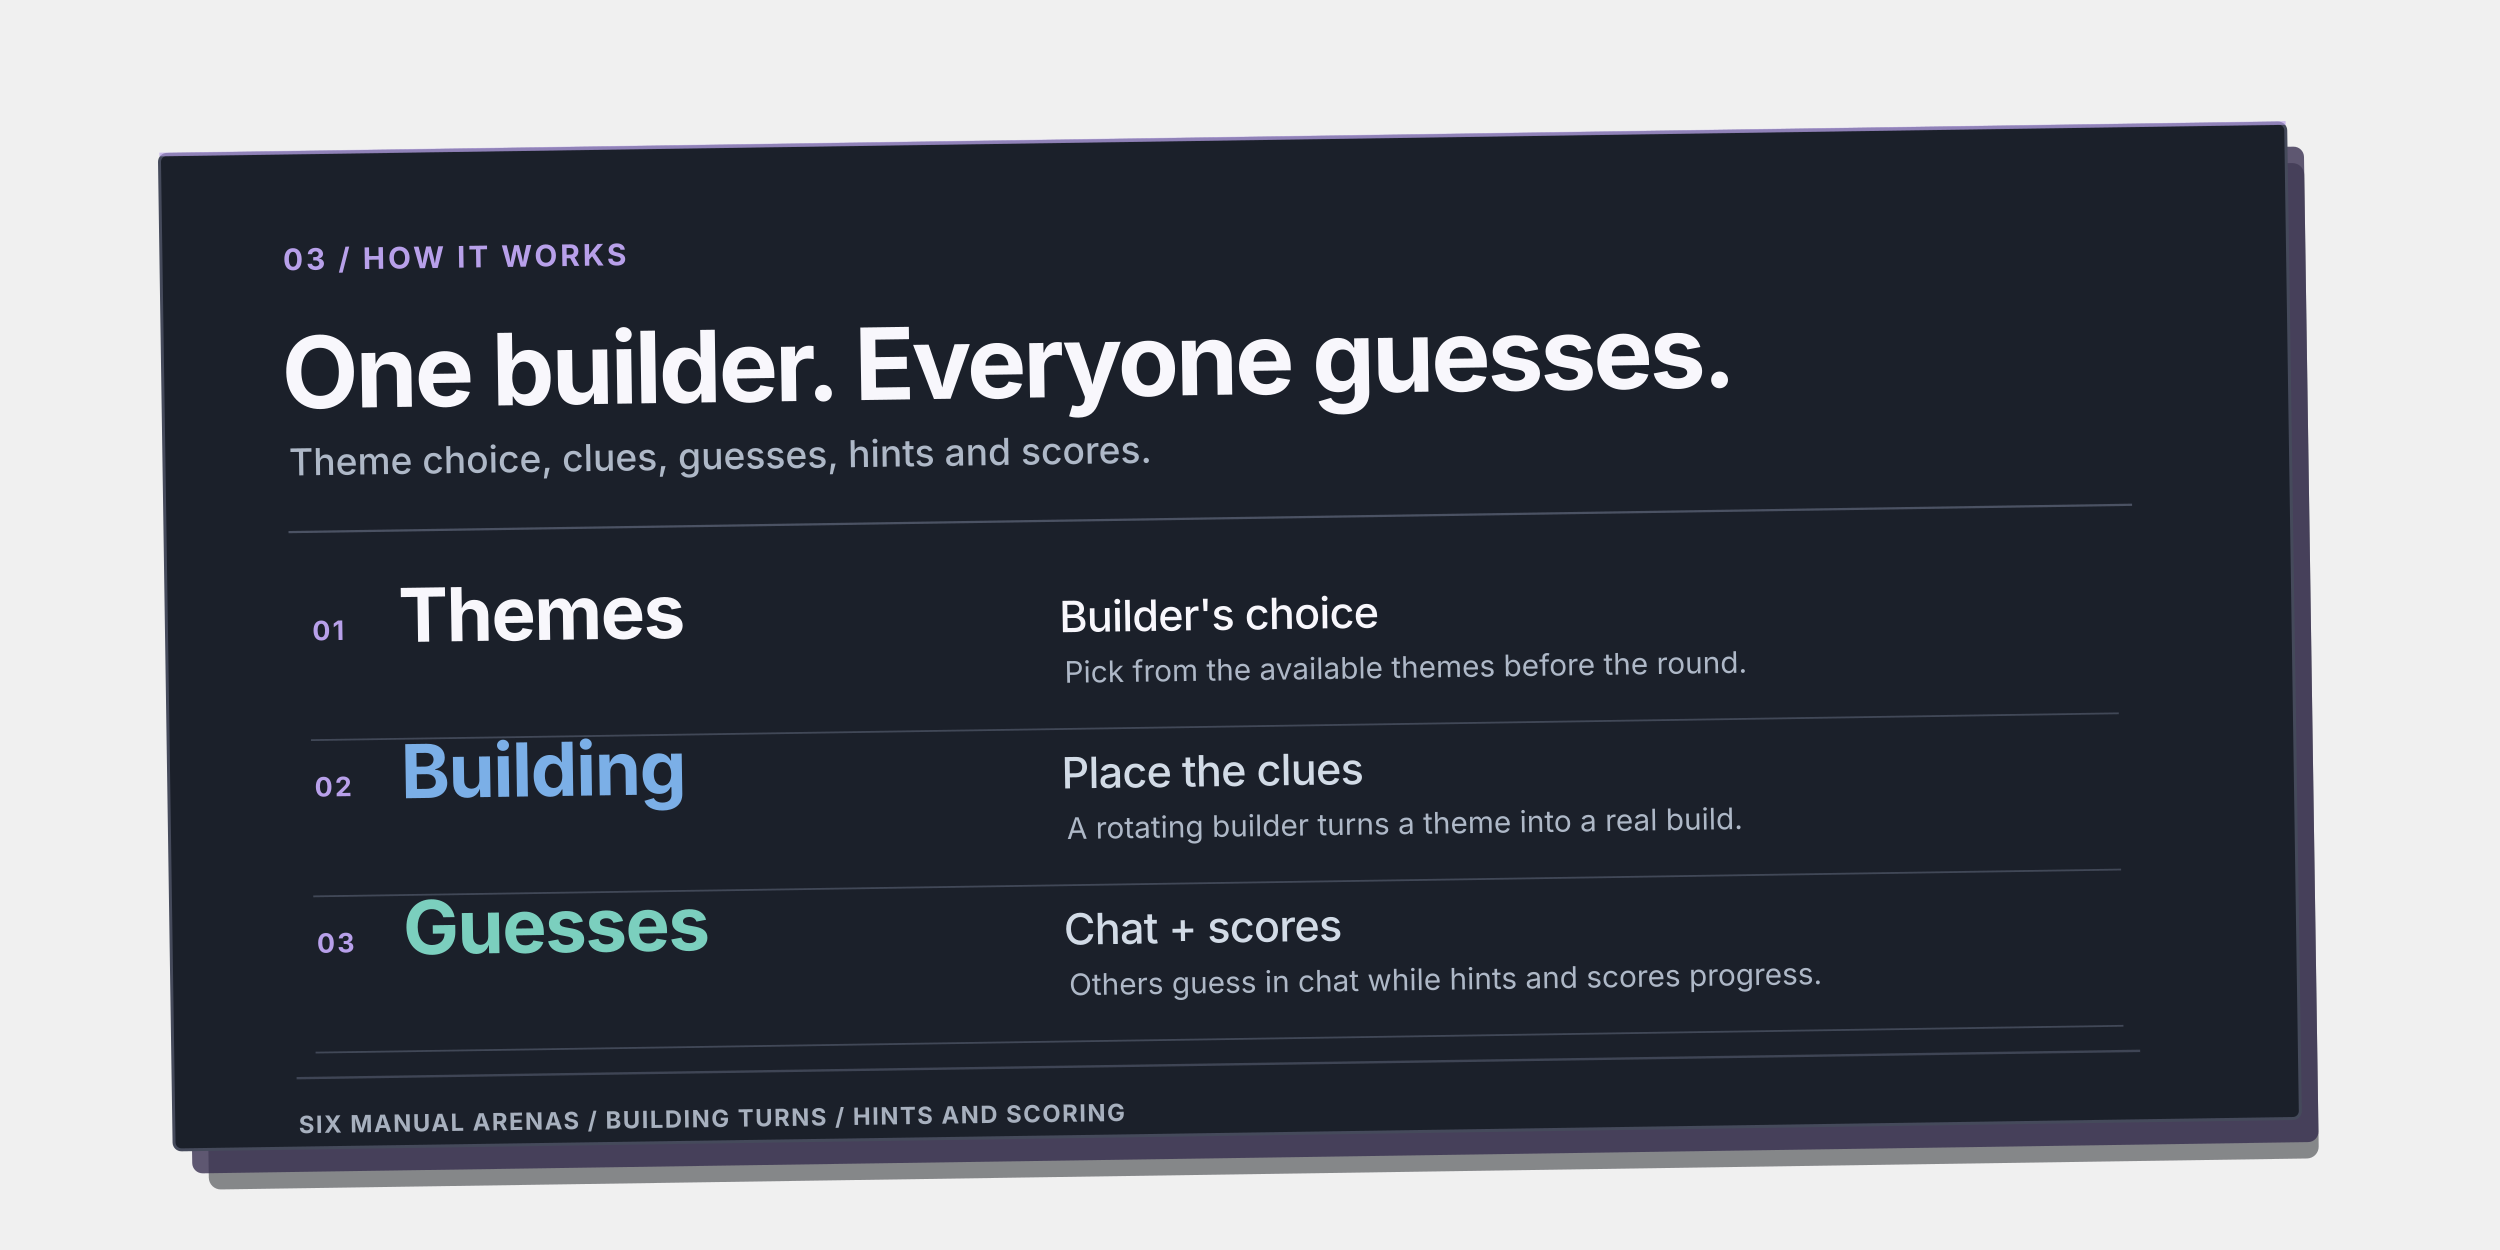
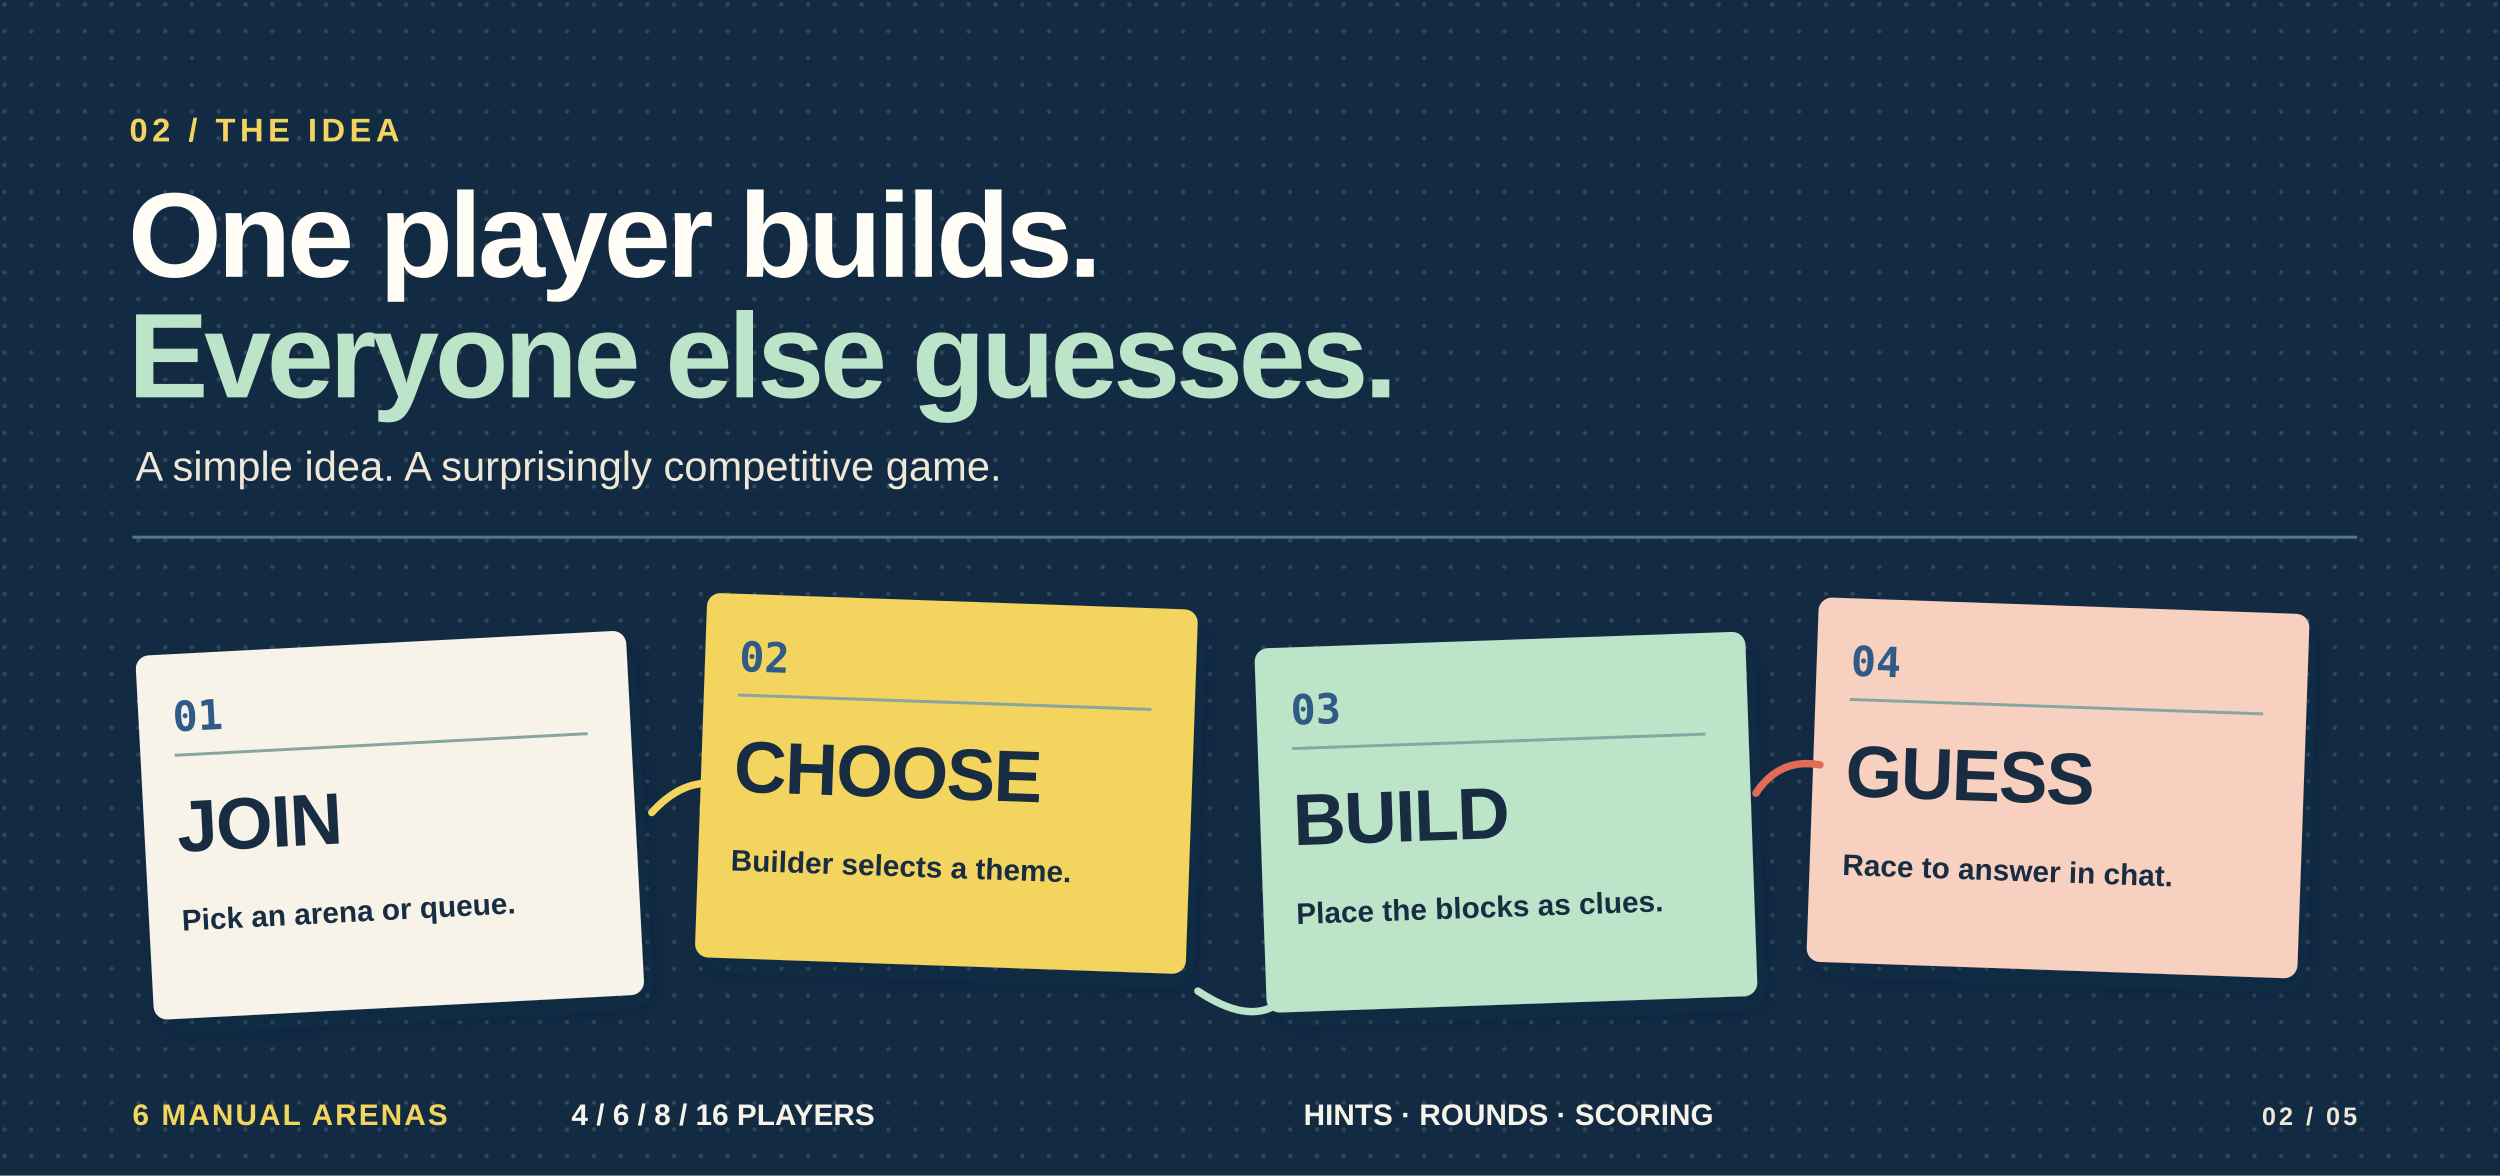
- <svg xmlns="http://www.w3.org/2000/svg" viewBox="0 0 1680 840" width="1680" height="840" role="img">
-   <g transform="rotate(-0.85 840 428)">
-     <rect x="135" y="120" width="1418" height="669" rx="8" fill="#03060C" opacity=".45" />
-     <rect x="124" y="109" width="1429" height="669" rx="7" fill="#352C4D" opacity=".78" />
-     <rect x="112" y="93" width="1429" height="669" rx="5" fill="#1B202A" stroke="#454A5B" stroke-width="2" />
-     <path d="M112 93H1541" stroke="#B8A0EA" stroke-width="2.5" opacity=".65" />
-     <text x="194" y="172" fill="#B8A0EA" font-family="Inter,Arial,Helvetica,sans-serif" font-size="20" font-weight="750" letter-spacing="2">03  /  HOW IT WORKS</text>
-     <text x="192" y="265" fill="#F8F7FC" font-family="Inter,Arial,Helvetica,sans-serif" font-size="67" font-weight="730" letter-spacing="-2">One builder. Everyone guesses.</text>
-     <text x="196" y="310" fill="#AEB8C7" font-family="Inter,Arial,Helvetica,sans-serif" font-size="25" font-weight="450">Theme choice, clues, guesses, hints and scores.</text>
-     <path d="M195 348H1434" fill="none" stroke="#4B5263" stroke-width="1.5" opacity="1" />
-     <text x="210" y="421" fill="#B8A0EA" font-family="Inter,Arial,Helvetica,sans-serif" font-size="18" font-weight="710" letter-spacing="1.5">01</text>
-     <text x="268" y="423" fill="#F8F7FC" font-family="Inter,Arial,Helvetica,sans-serif" font-size="50" font-weight="720" letter-spacing="-1">Themes</text>
-     <text x="712" y="423" fill="#F8F7FC" font-family="Inter,Arial,Helvetica,sans-serif" font-size="29" font-weight="530" letter-spacing="-0.5">Builder's choice</text>
-     <text x="715" y="457" fill="#AEB8C7" font-family="Inter,Arial,Helvetica,sans-serif" font-size="20" font-weight="430">Pick from the available themes before the round.</text>
-     <path d="M208 488H1423" fill="none" stroke="#4B5263" stroke-width="1.2" opacity="0.8" />
-     <text x="210" y="526" fill="#B8A0EA" font-family="Inter,Arial,Helvetica,sans-serif" font-size="18" font-weight="710" letter-spacing="1.5">02</text>
-     <text x="268" y="528" fill="#7BAFE7" font-family="Inter,Arial,Helvetica,sans-serif" font-size="50" font-weight="720" letter-spacing="-1">Building</text>
-     <text x="712" y="528" fill="#D2DBE6" font-family="Inter,Arial,Helvetica,sans-serif" font-size="29" font-weight="530" letter-spacing="-0.5">Place the clues</text>
-     <text x="715" y="562" fill="#AEB8C7" font-family="Inter,Arial,Helvetica,sans-serif" font-size="20" font-weight="430">A rotating builder turns a theme into a real build.</text>
-     <path d="M208 593H1423" fill="none" stroke="#4B5263" stroke-width="1.2" opacity="0.8" />
-     <text x="210" y="631" fill="#B8A0EA" font-family="Inter,Arial,Helvetica,sans-serif" font-size="18" font-weight="710" letter-spacing="1.5">03</text>
-     <text x="268" y="633" fill="#7BCFBE" font-family="Inter,Arial,Helvetica,sans-serif" font-size="50" font-weight="720" letter-spacing="-1">Guesses</text>
-     <text x="712" y="633" fill="#D2DBE6" font-family="Inter,Arial,Helvetica,sans-serif" font-size="29" font-weight="530" letter-spacing="-0.5">Chat + scores</text>
-     <text x="715" y="667" fill="#AEB8C7" font-family="Inter,Arial,Helvetica,sans-serif" font-size="20" font-weight="430">Others guess in chat while hints and scores progress.</text>
-     <path d="M208 698H1423" fill="none" stroke="#4B5263" stroke-width="1.2" opacity="0.8" />
-     <path d="M195 715H1434" fill="none" stroke="#4B5263" stroke-width="1.6" opacity="0.75" />
-     <text x="196" y="752" fill="#A7B0BE" font-family="Inter,Arial,Helvetica,sans-serif" font-size="16" font-weight="650" letter-spacing="1">SIX MANUAL ARENAS  /  BUILDING TURNS  /  HINTS AND SCORING</text>
+ <svg xmlns="http://www.w3.org/2000/svg" width="1680" height="790" viewBox="0 0 1680 790" role="img" aria-label="Info banner with energetic original four-step paper cards and verified game capabilities.">
+   <defs>
+     <filter id="lift" x="-30%" y="-30%" width="180%" height="180%">
+       <feDropShadow dx="6" dy="10" stdDeviation="8" flood-color="#172B41" flood-opacity=".22" />
+     </filter>
+     <pattern id="grid" width="49" height="49" patternUnits="userSpaceOnUse">
+       <path d="M49 0H0V49" fill="none" stroke="#8DA5A1" stroke-width="1" opacity=".13" />
+     </pattern>
+     <pattern id="dots" width="18" height="18" patternUnits="userSpaceOnUse">
+       <circle cx="3" cy="3" r="1.5" fill="#F7F3E8" opacity=".14" />
+     </pattern>
+     <clipPath id="big">
+       <rect x="82" y="179" width="1058" height="581" rx="11" fill="white" />
+     </clipPath>
+     <clipPath id="s1">
+       <rect x="1188" y="241" width="412" height="231" rx="9" fill="white" />
+     </clipPath>
+     <clipPath id="s2">
+       <rect x="1188" y="556" width="412" height="232" rx="9" fill="white" />
+     </clipPath>
+   </defs>
+   <rect x="0" y="0" width="1680" height="790" rx="0" fill="#122B43" />
+   <rect x="0" y="0" width="1680" height="790" rx="0" fill="url(#dots)" />
+   <text x="87" y="95" fill="#F3D45F" font-family="Arial,Helvetica,sans-serif" font-size="22" font-weight="810" letter-spacing="3">02  /  THE IDEA</text>
+   <text x="86" y="186" fill="#FFFDF6" font-family="Arial,Helvetica,sans-serif" font-size="81" font-weight="850" letter-spacing="-2.8">One player builds.</text>
+   <text x="86" y="267" fill="#BCE4C8" font-family="Arial,Helvetica,sans-serif" font-size="81" font-weight="850" letter-spacing="-2.9">Everyone else guesses.</text>
+   <text x="91" y="323" fill="#EFE8D9" font-family="Arial,Helvetica,sans-serif" font-size="28" font-weight="520">A simple idea. A surprisingly competitive game.</text>
+   <path d="M89 361H1584" fill="none" stroke="#55768A" stroke-width="2" />
+   <g transform="rotate(-3 263 554)">
+     <rect x="97" y="432" width="330" height="245" rx="9" fill="#F7F3E8" filter="url(#lift)" />
+     <text x="120" y="484" fill="#315B87" font-family="Consolas,Menlo,monospace" font-size="28" font-weight="800">01</text>
+     <path d="M120 500H398" fill="none" stroke="#87A5A1" stroke-width="2" />
+     <text x="119" y="565" fill="#192D42" font-family="Arial,Helvetica,sans-serif" font-size="49" font-weight="850" letter-spacing="-1">JOIN</text>
+     <text x="119" y="618" fill="#192D42" font-family="Arial,Helvetica,sans-serif" font-size="20" font-weight="550">Pick an arena or queue.</text>
  </g>
+   <g transform="rotate(2 637 526)">
+     <rect x="471" y="404" width="330" height="245" rx="9" fill="#F3D45F" filter="url(#lift)" />
+     <text x="494" y="456" fill="#315B87" font-family="Consolas,Menlo,monospace" font-size="28" font-weight="800">02</text>
+     <path d="M494 472H772" fill="none" stroke="#87A5A1" stroke-width="2" />
+     <text x="493" y="537" fill="#192D42" font-family="Arial,Helvetica,sans-serif" font-size="49" font-weight="850" letter-spacing="-1">CHOOSE</text>
+     <text x="493" y="590" fill="#192D42" font-family="Arial,Helvetica,sans-serif" font-size="20" font-weight="550">Builder selects a theme.</text>
+   </g>
+   <g transform="rotate(-2 1013 552)">
+     <rect x="847" y="430" width="330" height="245" rx="9" fill="#BCE4C8" filter="url(#lift)" />
+     <text x="870" y="482" fill="#315B87" font-family="Consolas,Menlo,monospace" font-size="28" font-weight="800">03</text>
+     <path d="M870 498H1148" fill="none" stroke="#87A5A1" stroke-width="2" />
+     <text x="869" y="563" fill="#192D42" font-family="Arial,Helvetica,sans-serif" font-size="49" font-weight="850" letter-spacing="-1">BUILD</text>
+     <text x="869" y="616" fill="#192D42" font-family="Arial,Helvetica,sans-serif" font-size="20" font-weight="550">Place the blocks as clues.</text>
+   </g>
+   <g transform="rotate(2 1384 529)">
+     <rect x="1218" y="407" width="330" height="245" rx="9" fill="#F8D0BF" filter="url(#lift)" />
+     <text x="1241" y="459" fill="#315B87" font-family="Consolas,Menlo,monospace" font-size="28" font-weight="800">04</text>
+     <path d="M1241 475H1519" fill="none" stroke="#87A5A1" stroke-width="2" />
+     <text x="1240" y="540" fill="#192D42" font-family="Arial,Helvetica,sans-serif" font-size="49" font-weight="850" letter-spacing="-1">GUESS</text>
+     <text x="1240" y="593" fill="#192D42" font-family="Arial,Helvetica,sans-serif" font-size="20" font-weight="550">Race to answer in chat.</text>
+   </g>
+   <path d="M438 546Q459 523 482 527" fill="none" stroke="#F3D45F" stroke-width="5" stroke-linecap="round" />
+   <path d="M805 666Q838 688 858 675" fill="none" stroke="#BCE4C8" stroke-width="5" stroke-linecap="round" />
+   <path d="M1180 533Q1196 509 1223 514" fill="none" stroke="#E36B55" stroke-width="5" stroke-linecap="round" />
+   <text x="89" y="756" fill="#F3D45F" font-family="Arial,Helvetica,sans-serif" font-size="20" font-weight="760" letter-spacing="1.4">6 MANUAL ARENAS</text>
+   <text x="384" y="756" fill="#F7F3E8" font-family="Arial,Helvetica,sans-serif" font-size="20" font-weight="730">4 / 6 / 8 / 16 PLAYERS</text>
+   <text x="876" y="756" fill="#F7F3E8" font-family="Arial,Helvetica,sans-serif" font-size="20" font-weight="730">HINTS  ·  ROUNDS  ·  SCORING</text>
+   <text x="1584" y="756" fill="#EFE8D9" font-family="Arial,Helvetica,sans-serif" font-size="17" font-weight="730" text-anchor="end" letter-spacing="2">02  /  05</text>
</svg>
